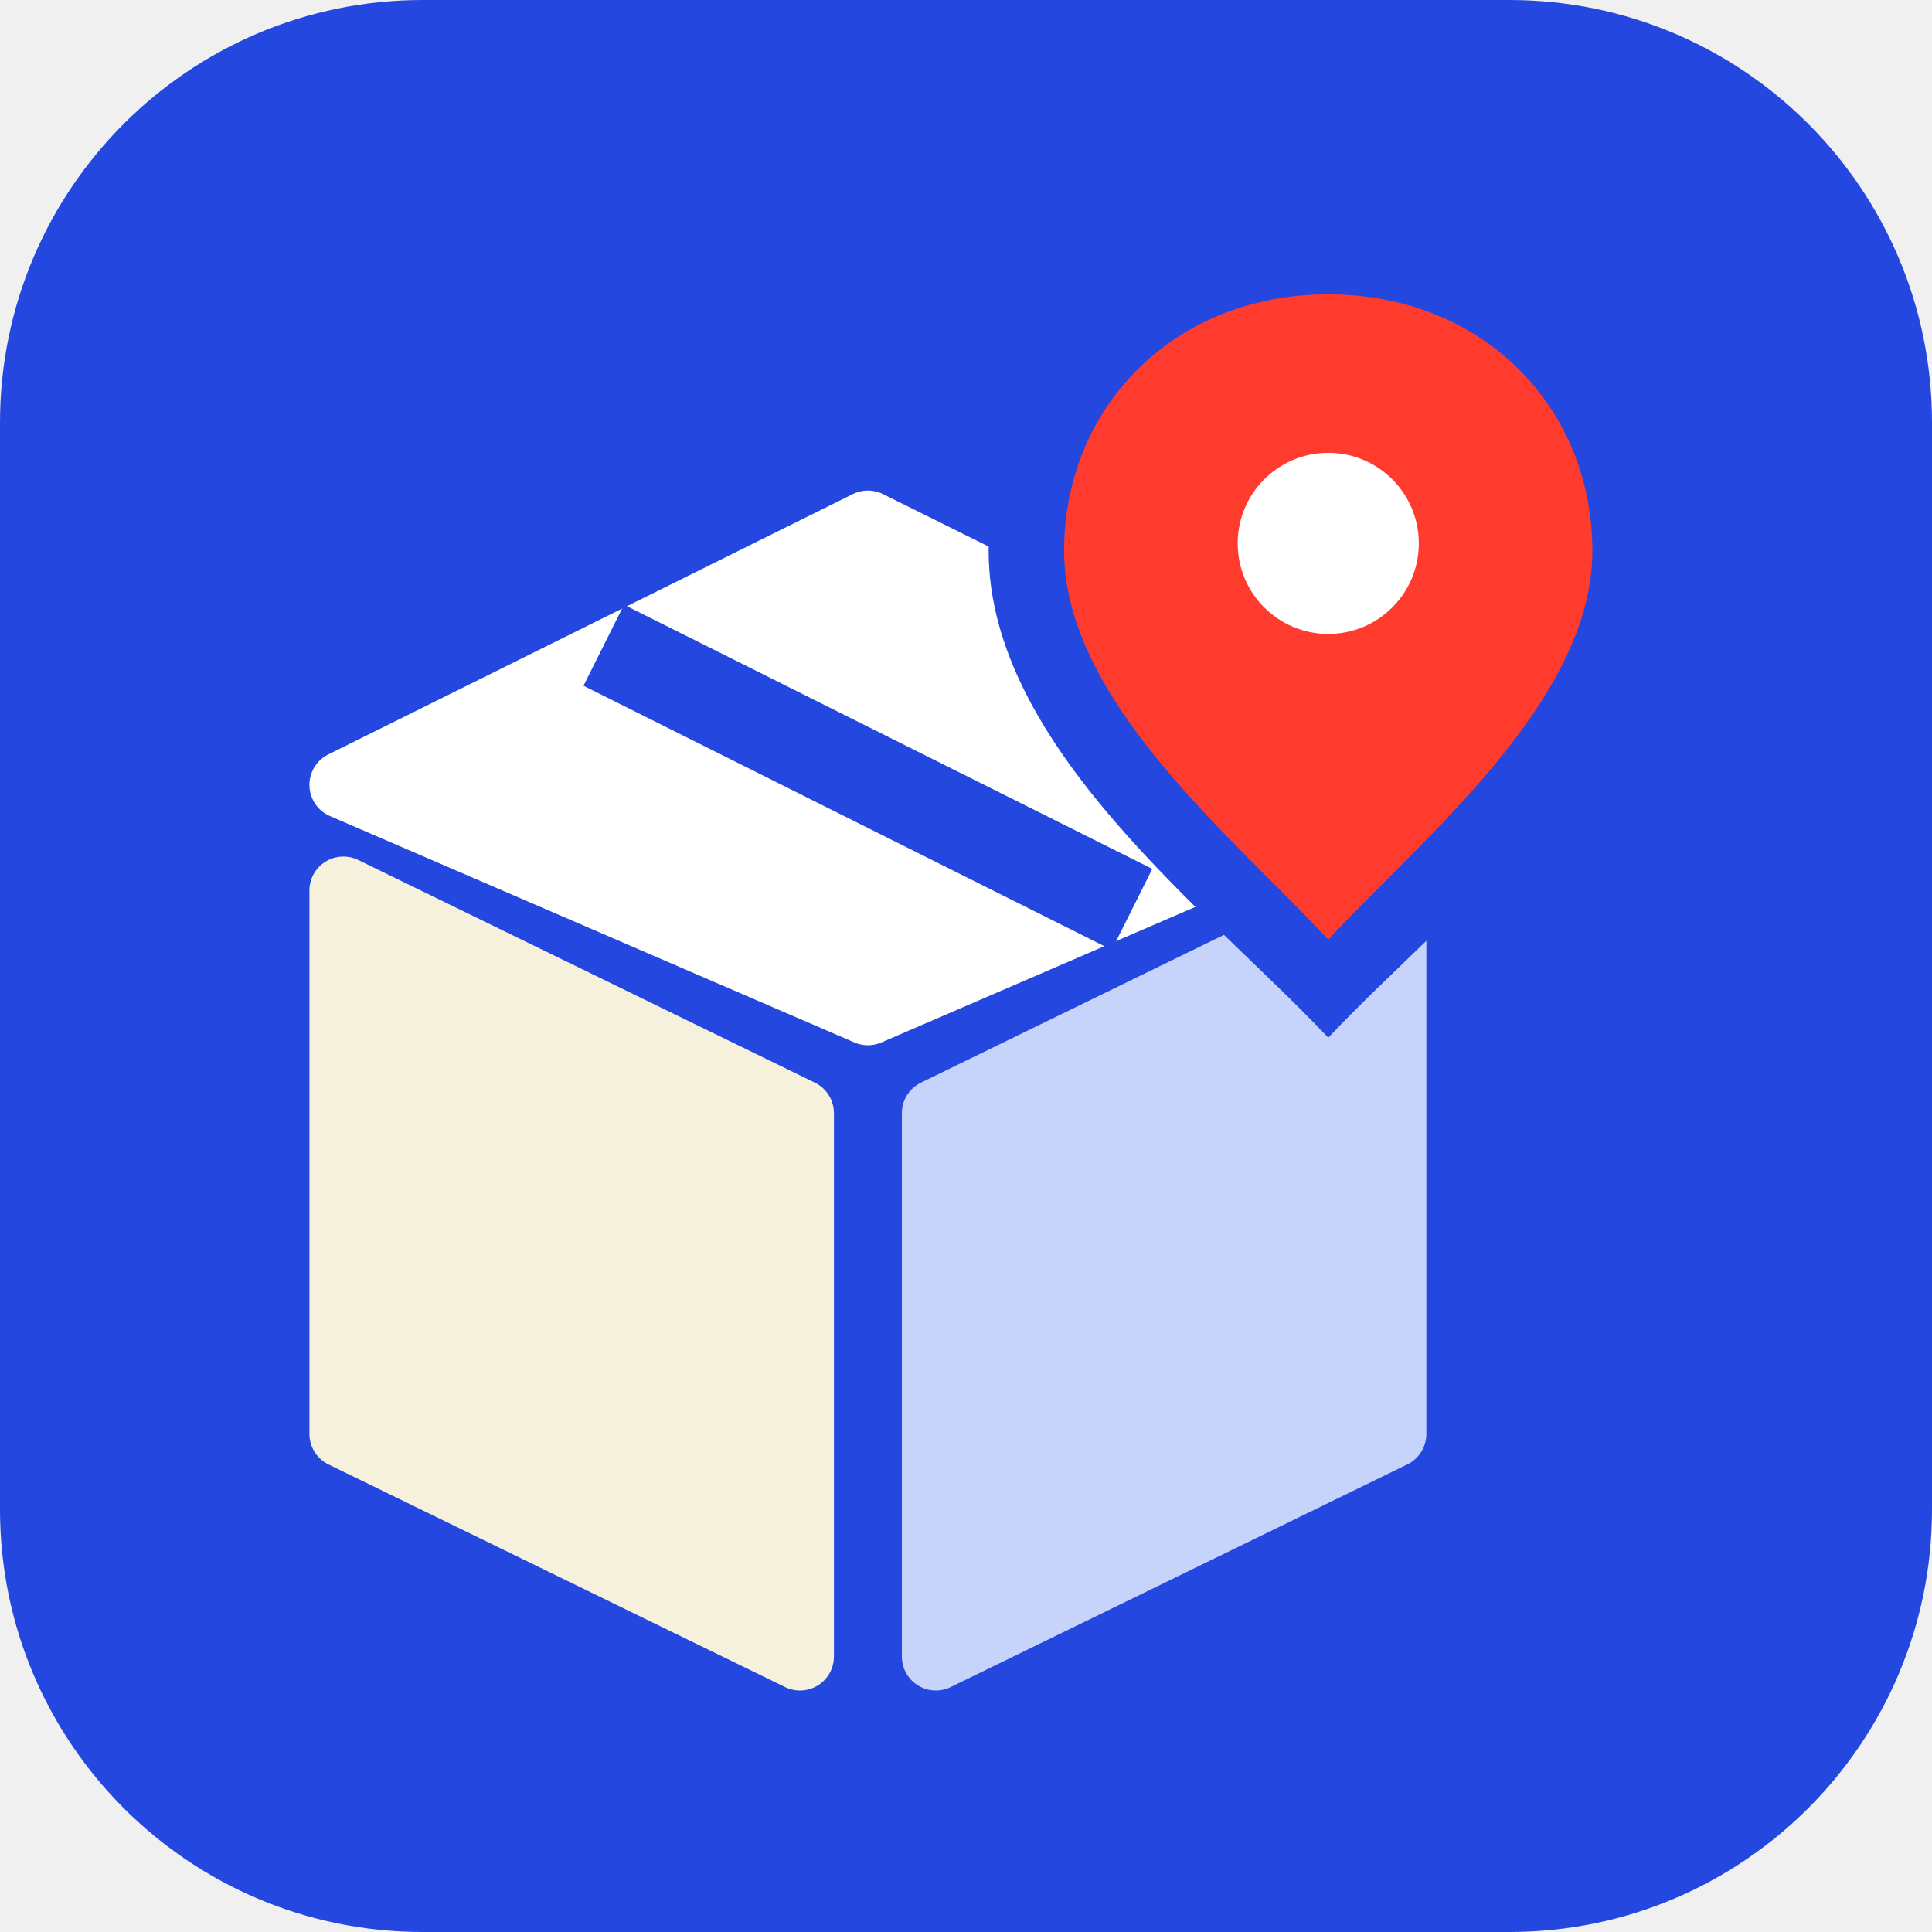
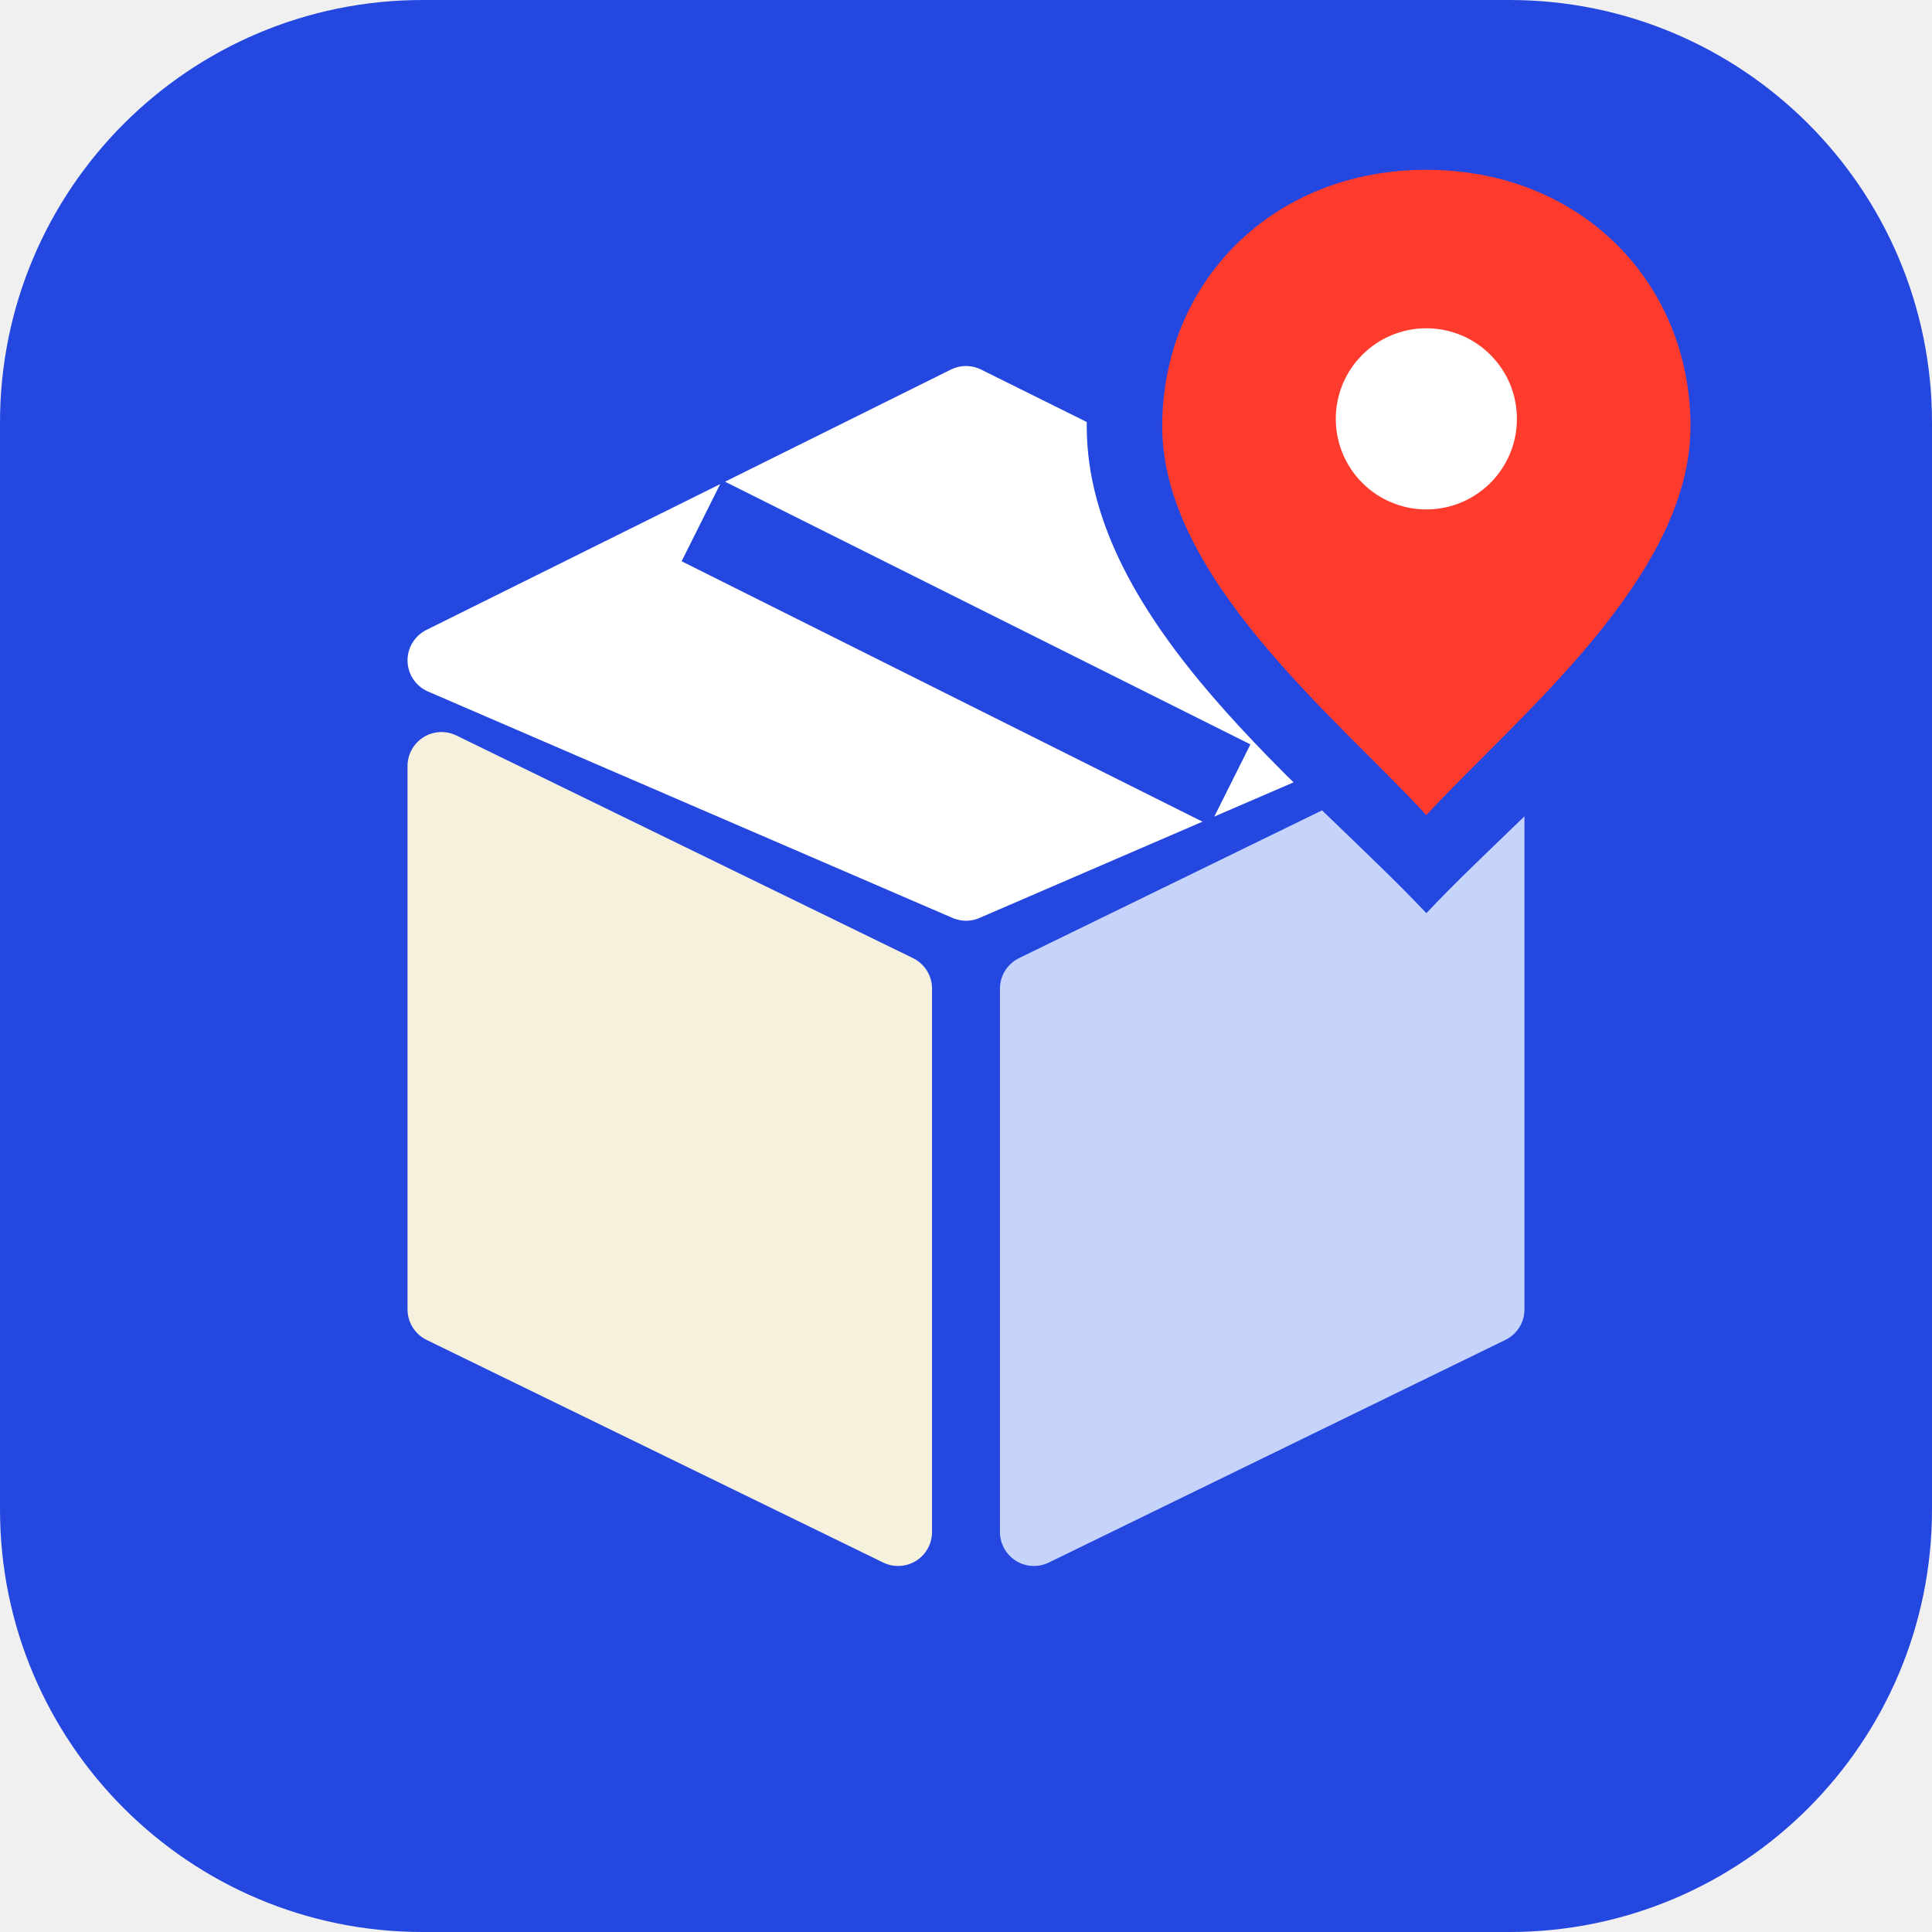
<svg xmlns="http://www.w3.org/2000/svg" width="512" height="512" viewBox="0 0 512 512">
  <rect width="512" height="512" rx="112" fill="#2447E0" />
  <defs>
    <mask id="i-box" maskUnits="userSpaceOnUse" x="0" y="0" width="512" height="512">
      <rect width="512" height="512" fill="#fff" />
-       <g transform="translate(-26 18)">
+       <g transform="translate(0 -15)">
        <path d="M186 153 L326 223" stroke="#000" stroke-width="24" />
      </g>
-       <g transform="translate(352 152)">
+       <g transform="translate(378 119)">
        <path d="M0 -94 C-54 -94 -90 -55 -90 -6 C-90 46 -31 90 0 123 C31 90 90 46 90 -6 C90 -55 54 -94 0 -94 Z" fill="#000" />
      </g>
    </mask>
  </defs>
  <g mask="url(#i-box)">
-     <g transform="translate(-26 18)">
+     <g transform="translate(0 -15)">
      <g stroke-width="18" stroke-linejoin="round">
        <path d="M256 121 L395 190 L256 250 L117 190 Z" fill="#FFFFFF" stroke="#FFFFFF" />
        <path d="M117 218 L238 277 L238 421 L117 362 Z" fill="#F6F1DD" stroke="#F6F1DD" />
        <path d="M274 277 L395 218 L395 362 L274 421 Z" fill="#C6D3FB" stroke="#C6D3FB" />
      </g>
    </g>
  </g>
-   <g transform="translate(352 152)">
+   <g transform="translate(378 119)">
    <path d="M0 -74 C-41 -74 -70 -44 -70 -6 C-70 34 -24 71 0 97 C24 71 70 34 70 -6 C70 -44 41 -74 0 -74 Z" fill="#FF3B2E" />
    <circle cx="0" cy="-8" r="24" fill="#FFFFFF" />
  </g>
</svg>
